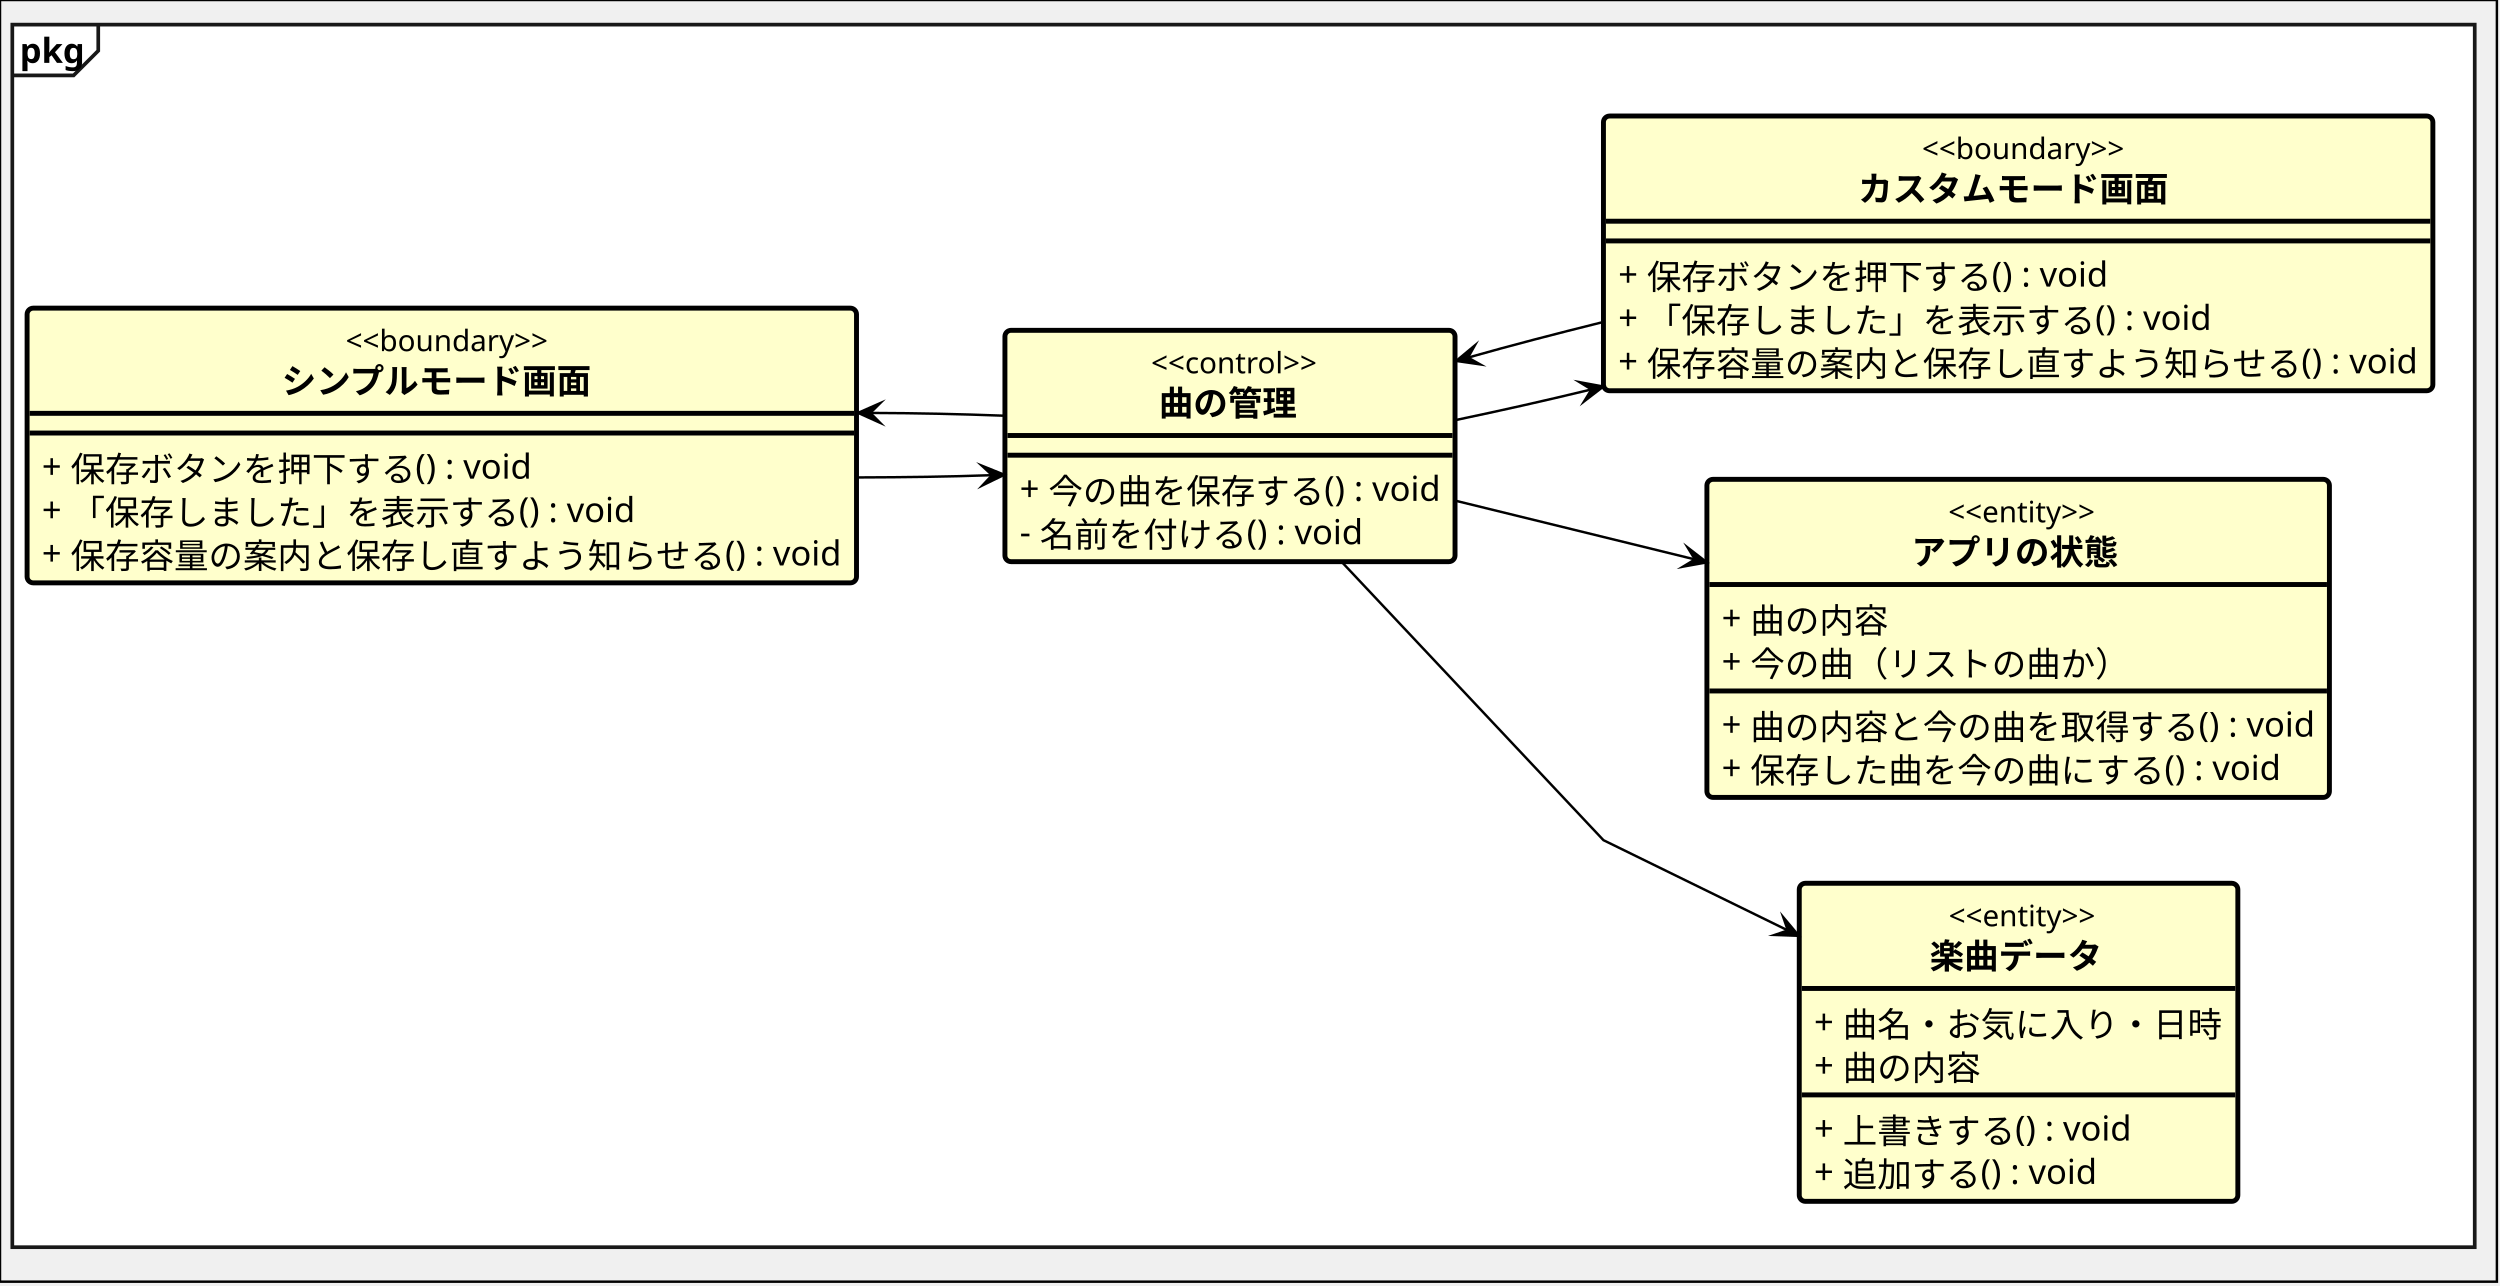
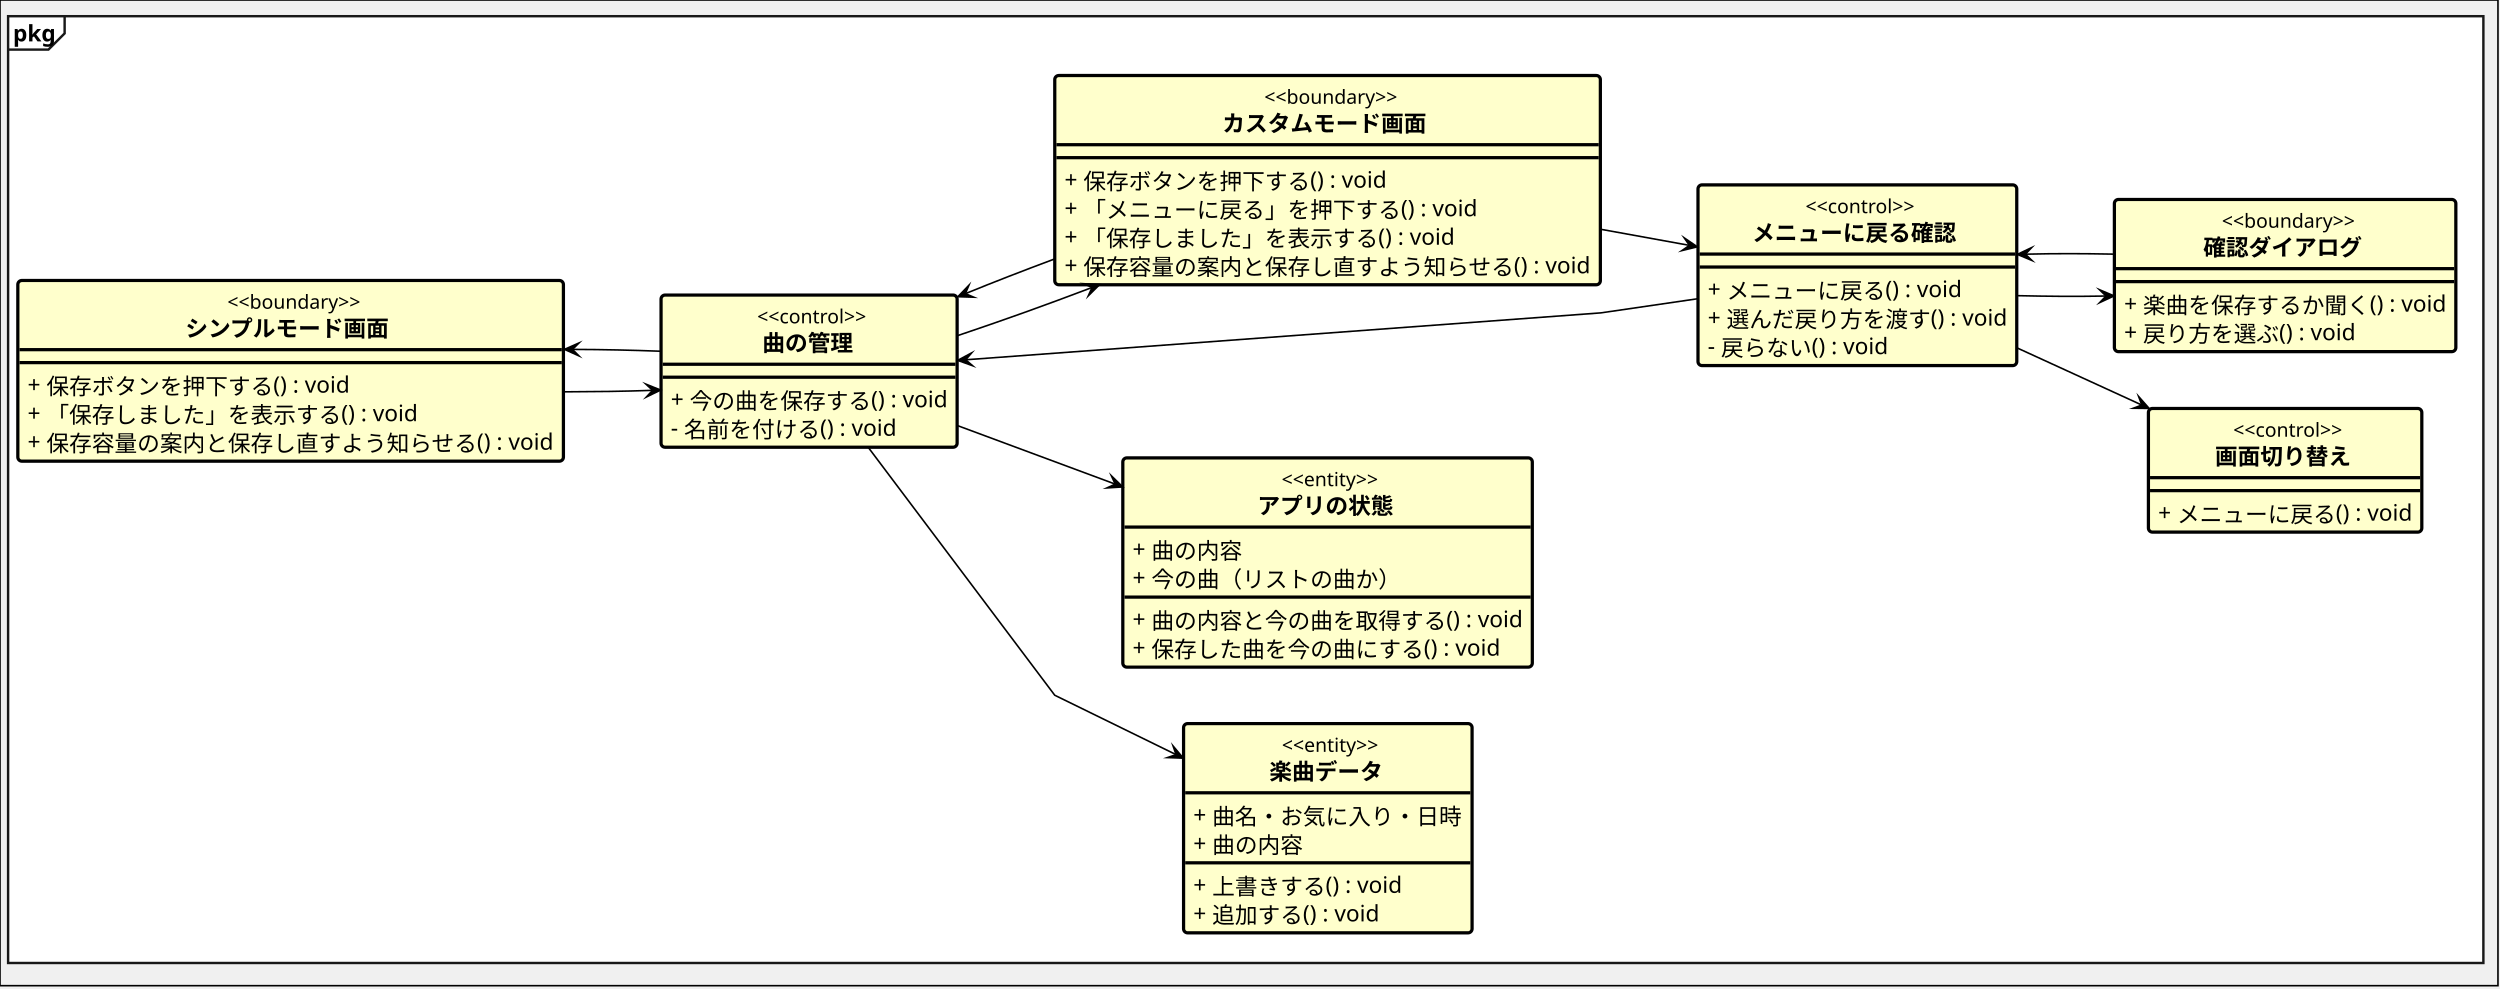
- <svg xmlns="http://www.w3.org/2000/svg" version="1.1" data-diagram-type="CLASS" style="width:1015px;height:522px;background:#FFFFFF;" width="1015px" height="522px" viewBox="0 0 1015 522" zoomAndPan="magnify" preserveAspectRatio="none" contentStyleType="text/css">
+ <svg xmlns="http://www.w3.org/2000/svg" version="1.1" data-diagram-type="CLASS" style="width:1543px;height:610px;background:#FFFFFF;" width="1543px" height="610px" viewBox="0 0 1543 610" zoomAndPan="magnify" preserveAspectRatio="none" contentStyleType="text/css">
  <defs />
  <g font-family="sans-serif" lengthAdjust="spacing">
-     <rect x="0" y="0" width="1013.741" height="520.359" fill="none" style="stroke:#000;stroke-width:1;" />
-     <rect x="5" y="10" width="999.741" height="496.359" fill="#FFF" style="stroke:#181818;stroke-width:1.5;" />
+     <rect x="0" y="0" width="1541.741" height="608.359" fill="none" style="stroke:#000;stroke-width:1;" />
+     <rect x="5" y="10" width="1527.741" height="584.359" fill="#FFF" style="stroke:#181818;stroke-width:1.5;" />
    <path d="M39.89,10 L39.89,20.609 L29.89,30.609 L5,30.609" style="stroke:#181818;stroke-width:1.5;" fill="none" />
    <text x="8" y="25.533" fill="#000" font-size="14" textLength="24.89" font-weight="700">pkg</text>
    <g class="entity" data-qualified-name="B1" id="ent0001" data-source-line="4">
-       <rect x="11" y="125.109" width="336.741" height="111.531" fill="#FFC" style="stroke:#000;stroke-width:2;" rx="2.5" ry="2.5" />
-       <text x="140.335" y="142.566" fill="#000" font-size="12" textLength="78.07">&lt;&lt;boundary&gt;&gt;</text>
-       <text x="114.402" y="159.736" fill="#000" font-size="14" textLength="129.938" font-weight="700">シンプルモード画面</text>
-       <line x1="12" y1="167.813" x2="346.741" y2="167.813" style="stroke:#000;stroke-width:2;" />
-       <line x1="12" y1="175.813" x2="346.741" y2="175.813" style="stroke:#000;stroke-width:2;" />
-       <text x="17" y="194.346" fill="#000" font-size="14" textLength="198.741">+ 保存ボタンを押下する() : void</text>
-       <text x="17" y="211.955" fill="#000" font-size="14" textLength="240.741">+ 「保存しました」を表示する() : void</text>
-       <text x="17" y="229.564" fill="#000" font-size="14" textLength="324.741">+ 保存容量の案内と保存し直すよう知らせる() : void</text>
+       <rect x="11" y="173.109" width="336.741" height="111.531" fill="#FFC" style="stroke:#000;stroke-width:2;" rx="2.5" ry="2.5" />
+       <text x="140.335" y="190.566" fill="#000" font-size="12" textLength="78.07">&lt;&lt;boundary&gt;&gt;</text>
+       <text x="114.402" y="207.736" fill="#000" font-size="14" textLength="129.938" font-weight="700">シンプルモード画面</text>
+       <line x1="12" y1="215.813" x2="346.741" y2="215.813" style="stroke:#000;stroke-width:2;" />
+       <line x1="12" y1="223.813" x2="346.741" y2="223.813" style="stroke:#000;stroke-width:2;" />
+       <text x="17" y="242.346" fill="#000" font-size="14" textLength="198.741">+ 保存ボタンを押下する() : void</text>
+       <text x="17" y="259.955" fill="#000" font-size="14" textLength="240.741">+ 「保存しました」を表示する() : void</text>
+       <text x="17" y="277.564" fill="#000" font-size="14" textLength="324.741">+ 保存容量の案内と保存し直すよう知らせる() : void</text>
    </g>
    <g class="entity" data-qualified-name="B2" id="ent0002" data-source-line="9">
-       <rect x="651" y="47.109" width="336.741" height="111.531" fill="#FFC" style="stroke:#000;stroke-width:2;" rx="2.5" ry="2.5" />
-       <text x="780.335" y="64.566" fill="#000" font-size="12" textLength="78.07">&lt;&lt;boundary&gt;&gt;</text>
-       <text x="754.402" y="81.736" fill="#000" font-size="14" textLength="129.938" font-weight="700">カスタムモード画面</text>
-       <line x1="652" y1="89.813" x2="986.741" y2="89.813" style="stroke:#000;stroke-width:2;" />
-       <line x1="652" y1="97.813" x2="986.741" y2="97.813" style="stroke:#000;stroke-width:2;" />
-       <text x="657" y="116.346" fill="#000" font-size="14" textLength="198.741">+ 保存ボタンを押下する() : void</text>
-       <text x="657" y="133.955" fill="#000" font-size="14" textLength="240.741">+ 「保存しました」を表示する() : void</text>
-       <text x="657" y="151.564" fill="#000" font-size="14" textLength="324.741">+ 保存容量の案内と保存し直すよう知らせる() : void</text>
+       <rect x="651" y="46.609" width="336.741" height="129.141" fill="#FFC" style="stroke:#000;stroke-width:2;" rx="2.5" ry="2.5" />
+       <text x="780.335" y="64.066" fill="#000" font-size="12" textLength="78.07">&lt;&lt;boundary&gt;&gt;</text>
+       <text x="754.402" y="81.236" fill="#000" font-size="14" textLength="129.938" font-weight="700">カスタムモード画面</text>
+       <line x1="652" y1="89.313" x2="986.741" y2="89.313" style="stroke:#000;stroke-width:2;" />
+       <line x1="652" y1="97.313" x2="986.741" y2="97.313" style="stroke:#000;stroke-width:2;" />
+       <text x="657" y="115.846" fill="#000" font-size="14" textLength="198.741">+ 保存ボタンを押下する() : void</text>
+       <text x="657" y="133.455" fill="#000" font-size="14" textLength="254.741">+ 「メニューに戻る」を押下する() : void</text>
+       <text x="657" y="151.064" fill="#000" font-size="14" textLength="240.741">+ 「保存しました」を表示する() : void</text>
+       <text x="657" y="168.674" fill="#000" font-size="14" textLength="324.741">+ 保存容量の案内と保存し直すよう知らせる() : void</text>
    </g>
-     <g class="entity" data-qualified-name="C1" id="ent0003" data-source-line="14">
-       <rect x="408" y="134.109" width="182.741" height="93.922" fill="#FFC" style="stroke:#000;stroke-width:2;" rx="2.5" ry="2.5" />
-       <text x="467.346" y="151.566" fill="#000" font-size="12" textLength="64.049">&lt;&lt;control&gt;&gt;</text>
-       <text x="470.496" y="168.736" fill="#000" font-size="14" textLength="57.75" font-weight="700">曲の管理</text>
-       <line x1="409" y1="176.813" x2="589.741" y2="176.813" style="stroke:#000;stroke-width:2;" />
-       <line x1="409" y1="184.813" x2="589.741" y2="184.813" style="stroke:#000;stroke-width:2;" />
-       <text x="414" y="203.346" fill="#000" font-size="14" textLength="170.741">+ 今の曲を保存する() : void</text>
-       <text x="414" y="220.955" fill="#000" font-size="14" textLength="139.228">- 名前を付ける() : void</text>
+     <g class="entity" data-qualified-name="B3" id="ent0003" data-source-line="15">
+       <rect x="1305" y="123.109" width="210.741" height="93.922" fill="#FFC" style="stroke:#000;stroke-width:2;" rx="2.5" ry="2.5" />
+       <text x="1371.335" y="140.566" fill="#000" font-size="12" textLength="78.07">&lt;&lt;boundary&gt;&gt;</text>
+       <text x="1359.839" y="157.736" fill="#000" font-size="14" textLength="101.063" font-weight="700">確認ダイアログ</text>
+       <line x1="1306" y1="165.813" x2="1514.741" y2="165.813" style="stroke:#000;stroke-width:2;" />
+       <line x1="1306" y1="173.813" x2="1514.741" y2="173.813" style="stroke:#000;stroke-width:2;" />
+       <text x="1311" y="192.346" fill="#000" font-size="14" textLength="198.741">+ 楽曲を保存するか聞く() : void</text>
+       <text x="1311" y="209.955" fill="#000" font-size="14" textLength="142.741">+ 戻り方を選ぶ() : void</text>
    </g>
-     <g class="entity" data-qualified-name="E1" id="ent0004" data-source-line="18">
-       <rect x="693" y="194.609" width="252.741" height="129.141" fill="#FFC" style="stroke:#000;stroke-width:2;" rx="2.5" ry="2.5" />
-       <text x="791.014" y="212.066" fill="#000" font-size="12" textLength="56.713">&lt;&lt;entity&gt;&gt;</text>
-       <text x="776.058" y="229.236" fill="#000" font-size="14" textLength="86.625" font-weight="700">アプリの状態</text>
-       <line x1="694" y1="237.313" x2="944.741" y2="237.313" style="stroke:#000;stroke-width:2;" />
-       <text x="699" y="255.846" fill="#000" font-size="14" textLength="68.065">+ 曲の内容</text>
-       <text x="699" y="273.455" fill="#000" font-size="14" textLength="166.065">+ 今の曲（リストの曲か）</text>
-       <line x1="694" y1="280.531" x2="944.741" y2="280.531" style="stroke:#000;stroke-width:2;" />
-       <text x="699" y="299.064" fill="#000" font-size="14" textLength="240.741">+ 曲の内容と今の曲を取得する() : void</text>
-       <text x="699" y="316.674" fill="#000" font-size="14" textLength="226.741">+ 保存した曲を今の曲にする() : void</text>
+     <g class="entity" data-qualified-name="C2" id="ent0004" data-source-line="19">
+       <rect x="1048" y="114.109" width="196.741" height="111.531" fill="#FFC" style="stroke:#000;stroke-width:2;" rx="2.5" ry="2.5" />
+       <text x="1114.346" y="131.566" fill="#000" font-size="12" textLength="64.049">&lt;&lt;control&gt;&gt;</text>
+       <text x="1081.402" y="148.736" fill="#000" font-size="14" textLength="129.938" font-weight="700">メニューに戻る確認</text>
+       <line x1="1049" y1="156.813" x2="1243.741" y2="156.813" style="stroke:#000;stroke-width:2;" />
+       <line x1="1049" y1="164.813" x2="1243.741" y2="164.813" style="stroke:#000;stroke-width:2;" />
+       <text x="1054" y="183.346" fill="#000" font-size="14" textLength="156.741">+ メニューに戻る() : void</text>
+       <text x="1054" y="200.955" fill="#000" font-size="14" textLength="184.741">+ 選んだ戻り方を渡す() : void</text>
+       <text x="1054" y="218.564" fill="#000" font-size="14" textLength="111.228">- 戻らない() : void</text>
    </g>
-     <g class="entity" data-qualified-name="E2" id="ent0005" data-source-line="24">
-       <rect x="730.5" y="358.609" width="178.065" height="129.141" fill="#FFC" style="stroke:#000;stroke-width:2;" rx="2.5" ry="2.5" />
-       <text x="791.176" y="376.066" fill="#000" font-size="12" textLength="56.713">&lt;&lt;entity&gt;&gt;</text>
-       <text x="783.439" y="393.236" fill="#000" font-size="14" textLength="72.188" font-weight="700">楽曲データ</text>
-       <line x1="731.5" y1="401.313" x2="907.565" y2="401.313" style="stroke:#000;stroke-width:2;" />
-       <text x="736.5" y="419.846" fill="#000" font-size="14" textLength="166.065">+ 曲名・お気に入り・日時</text>
-       <text x="736.5" y="437.455" fill="#000" font-size="14" textLength="68.065">+ 曲の内容</text>
-       <line x1="731.5" y1="444.531" x2="907.565" y2="444.531" style="stroke:#000;stroke-width:2;" />
-       <text x="736.5" y="463.064" fill="#000" font-size="14" textLength="128.741">+ 上書きする() : void</text>
-       <text x="736.5" y="480.674" fill="#000" font-size="14" textLength="114.741">+ 追加する() : void</text>
+     <g class="entity" data-qualified-name="C3" id="ent0005" data-source-line="24">
+       <rect x="1326" y="252.109" width="168.741" height="76.313" fill="#FFC" style="stroke:#000;stroke-width:2;" rx="2.5" ry="2.5" />
+       <text x="1378.346" y="269.566" fill="#000" font-size="12" textLength="64.049">&lt;&lt;control&gt;&gt;</text>
+       <text x="1367.058" y="286.736" fill="#000" font-size="14" textLength="86.625" font-weight="700">画面切り替え</text>
+       <line x1="1327" y1="294.813" x2="1493.741" y2="294.813" style="stroke:#000;stroke-width:2;" />
+       <line x1="1327" y1="302.813" x2="1493.741" y2="302.813" style="stroke:#000;stroke-width:2;" />
+       <text x="1332" y="321.346" fill="#000" font-size="14" textLength="156.741">+ メニューに戻る() : void</text>
    </g>
-     <g class="link" data-entity-1="ent0001" data-entity-2="ent0003" id="lnk6" data-source-line="31" data-link-type="dependency">
-       <path d="M348.35,193.839 C368.8,193.759 384.063,193.573 402.763,192.923" style="stroke:#000;stroke-width:1;" fill="none" id="B1-to-C1" codeLine="31" />
-       <polygon points="407.76,192.749,398.626,189.064,402.763,192.923,398.904,197.06,407.76,192.749" fill="#000" style="stroke:#000;stroke-width:1;stroke-linejoin:miter;stroke-miterlimit:10;" />
+     <g class="entity" data-qualified-name="C1" id="ent0006" data-source-line="27">
+       <rect x="408" y="182.109" width="182.741" height="93.922" fill="#FFC" style="stroke:#000;stroke-width:2;" rx="2.5" ry="2.5" />
+       <text x="467.346" y="199.566" fill="#000" font-size="12" textLength="64.049">&lt;&lt;control&gt;&gt;</text>
+       <text x="470.496" y="216.736" fill="#000" font-size="14" textLength="57.75" font-weight="700">曲の管理</text>
+       <line x1="409" y1="224.813" x2="589.741" y2="224.813" style="stroke:#000;stroke-width:2;" />
+       <line x1="409" y1="232.813" x2="589.741" y2="232.813" style="stroke:#000;stroke-width:2;" />
+       <text x="414" y="251.346" fill="#000" font-size="14" textLength="170.741">+ 今の曲を保存する() : void</text>
+       <text x="414" y="268.955" fill="#000" font-size="14" textLength="139.228">- 名前を付ける() : void</text>
    </g>
-     <g class="link" data-entity-1="ent0003" data-entity-2="ent0001" id="lnk10" data-source-line="35" data-link-type="dependency">
-       <path d="M407.76,168.779 C389.06,168.099 373.8,167.729 353.35,167.649" style="stroke:#000;stroke-width:1;" fill="none" id="C1-to-B1" codeLine="35" />
-       <polygon points="348.35,167.629,357.334,171.665,353.35,167.649,357.366,163.665,348.35,167.629" fill="#000" style="stroke:#000;stroke-width:1;stroke-linejoin:miter;stroke-miterlimit:10;" />
+     <g class="entity" data-qualified-name="E1" id="ent0007" data-source-line="31">
+       <rect x="693" y="282.609" width="252.741" height="129.141" fill="#FFC" style="stroke:#000;stroke-width:2;" rx="2.5" ry="2.5" />
+       <text x="791.014" y="300.066" fill="#000" font-size="12" textLength="56.713">&lt;&lt;entity&gt;&gt;</text>
+       <text x="776.058" y="317.236" fill="#000" font-size="14" textLength="86.625" font-weight="700">アプリの状態</text>
+       <line x1="694" y1="325.313" x2="944.741" y2="325.313" style="stroke:#000;stroke-width:2;" />
+       <text x="699" y="343.846" fill="#000" font-size="14" textLength="68.065">+ 曲の内容</text>
+       <text x="699" y="361.455" fill="#000" font-size="14" textLength="166.065">+ 今の曲（リストの曲か）</text>
+       <line x1="694" y1="368.531" x2="944.741" y2="368.531" style="stroke:#000;stroke-width:2;" />
+       <text x="699" y="387.064" fill="#000" font-size="14" textLength="240.741">+ 曲の内容と今の曲を取得する() : void</text>
+       <text x="699" y="404.674" fill="#000" font-size="14" textLength="226.741">+ 保存した曲を今の曲にする() : void</text>
    </g>
-     <g class="link" data-entity-1="ent0002" data-entity-2="ent0003" id="lnk7" data-source-line="32" data-link-type="dependency">
-       <path d="M650.99,130.709 C630.41,135.849 614.832,139.872 596.012,145.182" style="stroke:#000;stroke-width:1;" fill="none" id="B2-to-C1" codeLine="32" />
-       <polygon points="591.2,146.539,600.948,147.945,596.012,145.182,598.776,140.246,591.2,146.539" fill="#000" style="stroke:#000;stroke-width:1;stroke-linejoin:miter;stroke-miterlimit:10;" />
+     <g class="entity" data-qualified-name="E2" id="ent0008" data-source-line="37">
+       <rect x="730.5" y="446.609" width="178.065" height="129.141" fill="#FFC" style="stroke:#000;stroke-width:2;" rx="2.5" ry="2.5" />
+       <text x="791.176" y="464.066" fill="#000" font-size="12" textLength="56.713">&lt;&lt;entity&gt;&gt;</text>
+       <text x="783.439" y="481.236" fill="#000" font-size="14" textLength="72.188" font-weight="700">楽曲データ</text>
+       <line x1="731.5" y1="489.313" x2="907.565" y2="489.313" style="stroke:#000;stroke-width:2;" />
+       <text x="736.5" y="507.846" fill="#000" font-size="14" textLength="166.065">+ 曲名・お気に入り・日時</text>
+       <text x="736.5" y="525.455" fill="#000" font-size="14" textLength="68.065">+ 曲の内容</text>
+       <line x1="731.5" y1="532.531" x2="907.565" y2="532.531" style="stroke:#000;stroke-width:2;" />
+       <text x="736.5" y="551.064" fill="#000" font-size="14" textLength="128.741">+ 上書きする() : void</text>
+       <text x="736.5" y="568.674" fill="#000" font-size="14" textLength="114.741">+ 追加する() : void</text>
    </g>
-     <g class="link" data-entity-1="ent0003" data-entity-2="ent0002" id="lnk11" data-source-line="36" data-link-type="dependency">
-       <path d="M591.2,170.499 C610.02,166.539 625.55,163.073 646.13,158.103" style="stroke:#000;stroke-width:1;" fill="none" id="C1-to-B2" codeLine="36" />
-       <polygon points="650.99,156.929,641.303,155.154,646.13,158.103,643.18,162.93,650.99,156.929" fill="#000" style="stroke:#000;stroke-width:1;stroke-linejoin:miter;stroke-miterlimit:10;" />
+     <g class="link" data-entity-1="ent0001" data-entity-2="ent0006" id="lnk9" data-source-line="44" data-link-type="dependency">
+       <path d="M348.35,241.839 C368.8,241.759 384.063,241.573 402.763,240.923" style="stroke:#000;stroke-width:1;" fill="none" id="B1-to-C1" codeLine="44" />
+       <polygon points="407.76,240.749,398.626,237.064,402.763,240.923,398.904,245.06,407.76,240.749" fill="#000" style="stroke:#000;stroke-width:1;stroke-linejoin:miter;stroke-miterlimit:10;" />
    </g>
-     <g class="link" data-entity-1="ent0003" data-entity-2="ent0004" id="lnk8" data-source-line="33" data-link-type="dependency">
-       <path d="M591.2,203.359 C622.87,211.119 654.144,218.799 688.134,227.129" style="stroke:#000;stroke-width:1;" fill="none" id="C1-to-E1" codeLine="33" />
-       <polygon points="692.99,228.319,685.201,222.292,688.134,227.129,683.297,230.062,692.99,228.319" fill="#000" style="stroke:#000;stroke-width:1;stroke-linejoin:miter;stroke-miterlimit:10;" />
+     <g class="link" data-entity-1="ent0006" data-entity-2="ent0001" id="lnk13" data-source-line="48" data-link-type="dependency">
+       <path d="M407.76,216.779 C389.06,216.099 373.8,215.729 353.35,215.649" style="stroke:#000;stroke-width:1;" fill="none" id="C1-to-B1" codeLine="48" />
+       <polygon points="348.35,215.629,357.334,219.665,353.35,215.649,357.366,211.665,348.35,215.629" fill="#000" style="stroke:#000;stroke-width:1;stroke-linejoin:miter;stroke-miterlimit:10;" />
    </g>
-     <g class="link" data-entity-1="ent0003" data-entity-2="ent0005" id="lnk9" data-source-line="34" data-link-type="dependency">
-       <path d="M544.84,228.249 C589.23,275.449 651,341.109 651,341.109 C651,341.109 685.489,357.991 725.849,377.751" style="stroke:#000;stroke-width:1;" fill="none" id="C1-to-E2" codeLine="34" />
-       <polygon points="730.34,379.949,724.016,372.399,725.849,377.751,720.498,379.584,730.34,379.949" fill="#000" style="stroke:#000;stroke-width:1;stroke-linejoin:miter;stroke-miterlimit:10;" />
+     <g class="link" data-entity-1="ent0002" data-entity-2="ent0006" id="lnk10" data-source-line="45" data-link-type="dependency">
+       <path d="M650.99,159.779 C630.41,167.499 614.65,173.572 595.83,181.242" style="stroke:#000;stroke-width:1;" fill="none" id="B2-to-C1" codeLine="45" />
+       <polygon points="591.2,183.129,601.044,183.437,595.83,181.242,598.025,176.029,591.2,183.129" fill="#000" style="stroke:#000;stroke-width:1;stroke-linejoin:miter;stroke-miterlimit:10;" />
+     </g>
+     <g class="link" data-entity-1="ent0006" data-entity-2="ent0002" id="lnk14" data-source-line="49" data-link-type="dependency">
+       <path d="M591.2,207.089 C618.46,197.919 644.356,188.695 674.016,177.425" style="stroke:#000;stroke-width:1;" fill="none" id="C1-to-B2" codeLine="49" />
+       <polygon points="678.69,175.649,668.856,175.107,674.016,177.425,671.698,182.585,678.69,175.649" fill="#000" style="stroke:#000;stroke-width:1;stroke-linejoin:miter;stroke-miterlimit:10;" />
+     </g>
+     <g class="link" data-entity-1="ent0006" data-entity-2="ent0007" id="lnk11" data-source-line="46" data-link-type="dependency">
+       <path d="M591.2,262.769 C622.87,274.519 654.313,286.179 688.303,298.799" style="stroke:#000;stroke-width:1;" fill="none" id="C1-to-E1" codeLine="46" />
+       <polygon points="692.99,300.539,685.945,293.657,688.303,298.799,683.161,301.157,692.99,300.539" fill="#000" style="stroke:#000;stroke-width:1;stroke-linejoin:miter;stroke-miterlimit:10;" />
+     </g>
+     <g class="link" data-entity-1="ent0006" data-entity-2="ent0008" id="lnk12" data-source-line="47" data-link-type="dependency">
+       <path d="M535.98,276.249 C580.47,335.379 651,429.109 651,429.109 C651,429.109 685.489,445.991 725.849,465.751" style="stroke:#000;stroke-width:1;" fill="none" id="C1-to-E2" codeLine="47" />
+       <polygon points="730.34,467.949,724.016,460.399,725.849,465.751,720.498,467.584,730.34,467.949" fill="#000" style="stroke:#000;stroke-width:1;stroke-linejoin:miter;stroke-miterlimit:10;" />
+     </g>
+     <g class="link" data-entity-1="ent0002" data-entity-2="ent0004" id="lnk15" data-source-line="50" data-link-type="dependency">
+       <path d="M988.24,141.559 C1008.57,145.249 1023.87,148.026 1042.71,151.446" style="stroke:#000;stroke-width:1;" fill="none" id="B2-to-C2" codeLine="50" />
+       <polygon points="1047.63,152.339,1039.489,146.796,1042.71,151.446,1038.06,154.668,1047.63,152.339" fill="#000" style="stroke:#000;stroke-width:1;stroke-linejoin:miter;stroke-miterlimit:10;" />
+     </g>
+     <g class="link" data-entity-1="ent0004" data-entity-2="ent0003" id="lnk16" data-source-line="51" data-link-type="dependency">
+       <path d="M1245.06,182.479 C1264.55,182.929 1280.111,183.068 1299.831,182.718" style="stroke:#000;stroke-width:1;" fill="none" id="C2-to-B3" codeLine="51" />
+       <polygon points="1304.83,182.629,1295.76,178.79,1299.831,182.718,1295.902,186.788,1304.83,182.629" fill="#000" style="stroke:#000;stroke-width:1;stroke-linejoin:miter;stroke-miterlimit:10;" />
+     </g>
+     <g class="link" data-entity-1="ent0003" data-entity-2="ent0004" id="lnk17" data-source-line="52" data-link-type="dependency">
+       <path d="M1304.83,156.859 C1285.11,156.479 1269.548,156.406 1250.058,156.886" style="stroke:#000;stroke-width:1;" fill="none" id="B3-to-C2" codeLine="52" />
+       <polygon points="1245.06,157.009,1254.156,160.787,1250.058,156.886,1253.959,152.789,1245.06,157.009" fill="#000" style="stroke:#000;stroke-width:1;stroke-linejoin:miter;stroke-miterlimit:10;" />
+     </g>
+     <g class="link" data-entity-1="ent0004" data-entity-2="ent0006" id="lnk18" data-source-line="53" data-link-type="dependency">
+       <path d="M1047.99,184.349 C1015.77,189.049 988,193.109 988,193.109 C988,193.109 737.016,211.641 596.036,222.051" style="stroke:#000;stroke-width:1;" fill="none" id="C2-to-C1" codeLine="53" />
+       <polygon points="591.05,222.419,600.32,225.746,596.036,222.051,599.731,217.767,591.05,222.419" fill="#000" style="stroke:#000;stroke-width:1;stroke-linejoin:miter;stroke-miterlimit:10;" />
+     </g>
+     <g class="link" data-entity-1="ent0004" data-entity-2="ent0005" id="lnk19" data-source-line="54" data-link-type="dependency">
+       <path d="M1245.06,214.789 C1271.83,227.049 1296.054,238.147 1321.924,249.997" style="stroke:#000;stroke-width:1;" fill="none" id="C2-to-C3" codeLine="54" />
+       <polygon points="1326.47,252.079,1319.953,244.695,1321.924,249.997,1316.622,251.968,1326.47,252.079" fill="#000" style="stroke:#000;stroke-width:1;stroke-linejoin:miter;stroke-miterlimit:10;" />
    </g>
  </g>
</svg>
